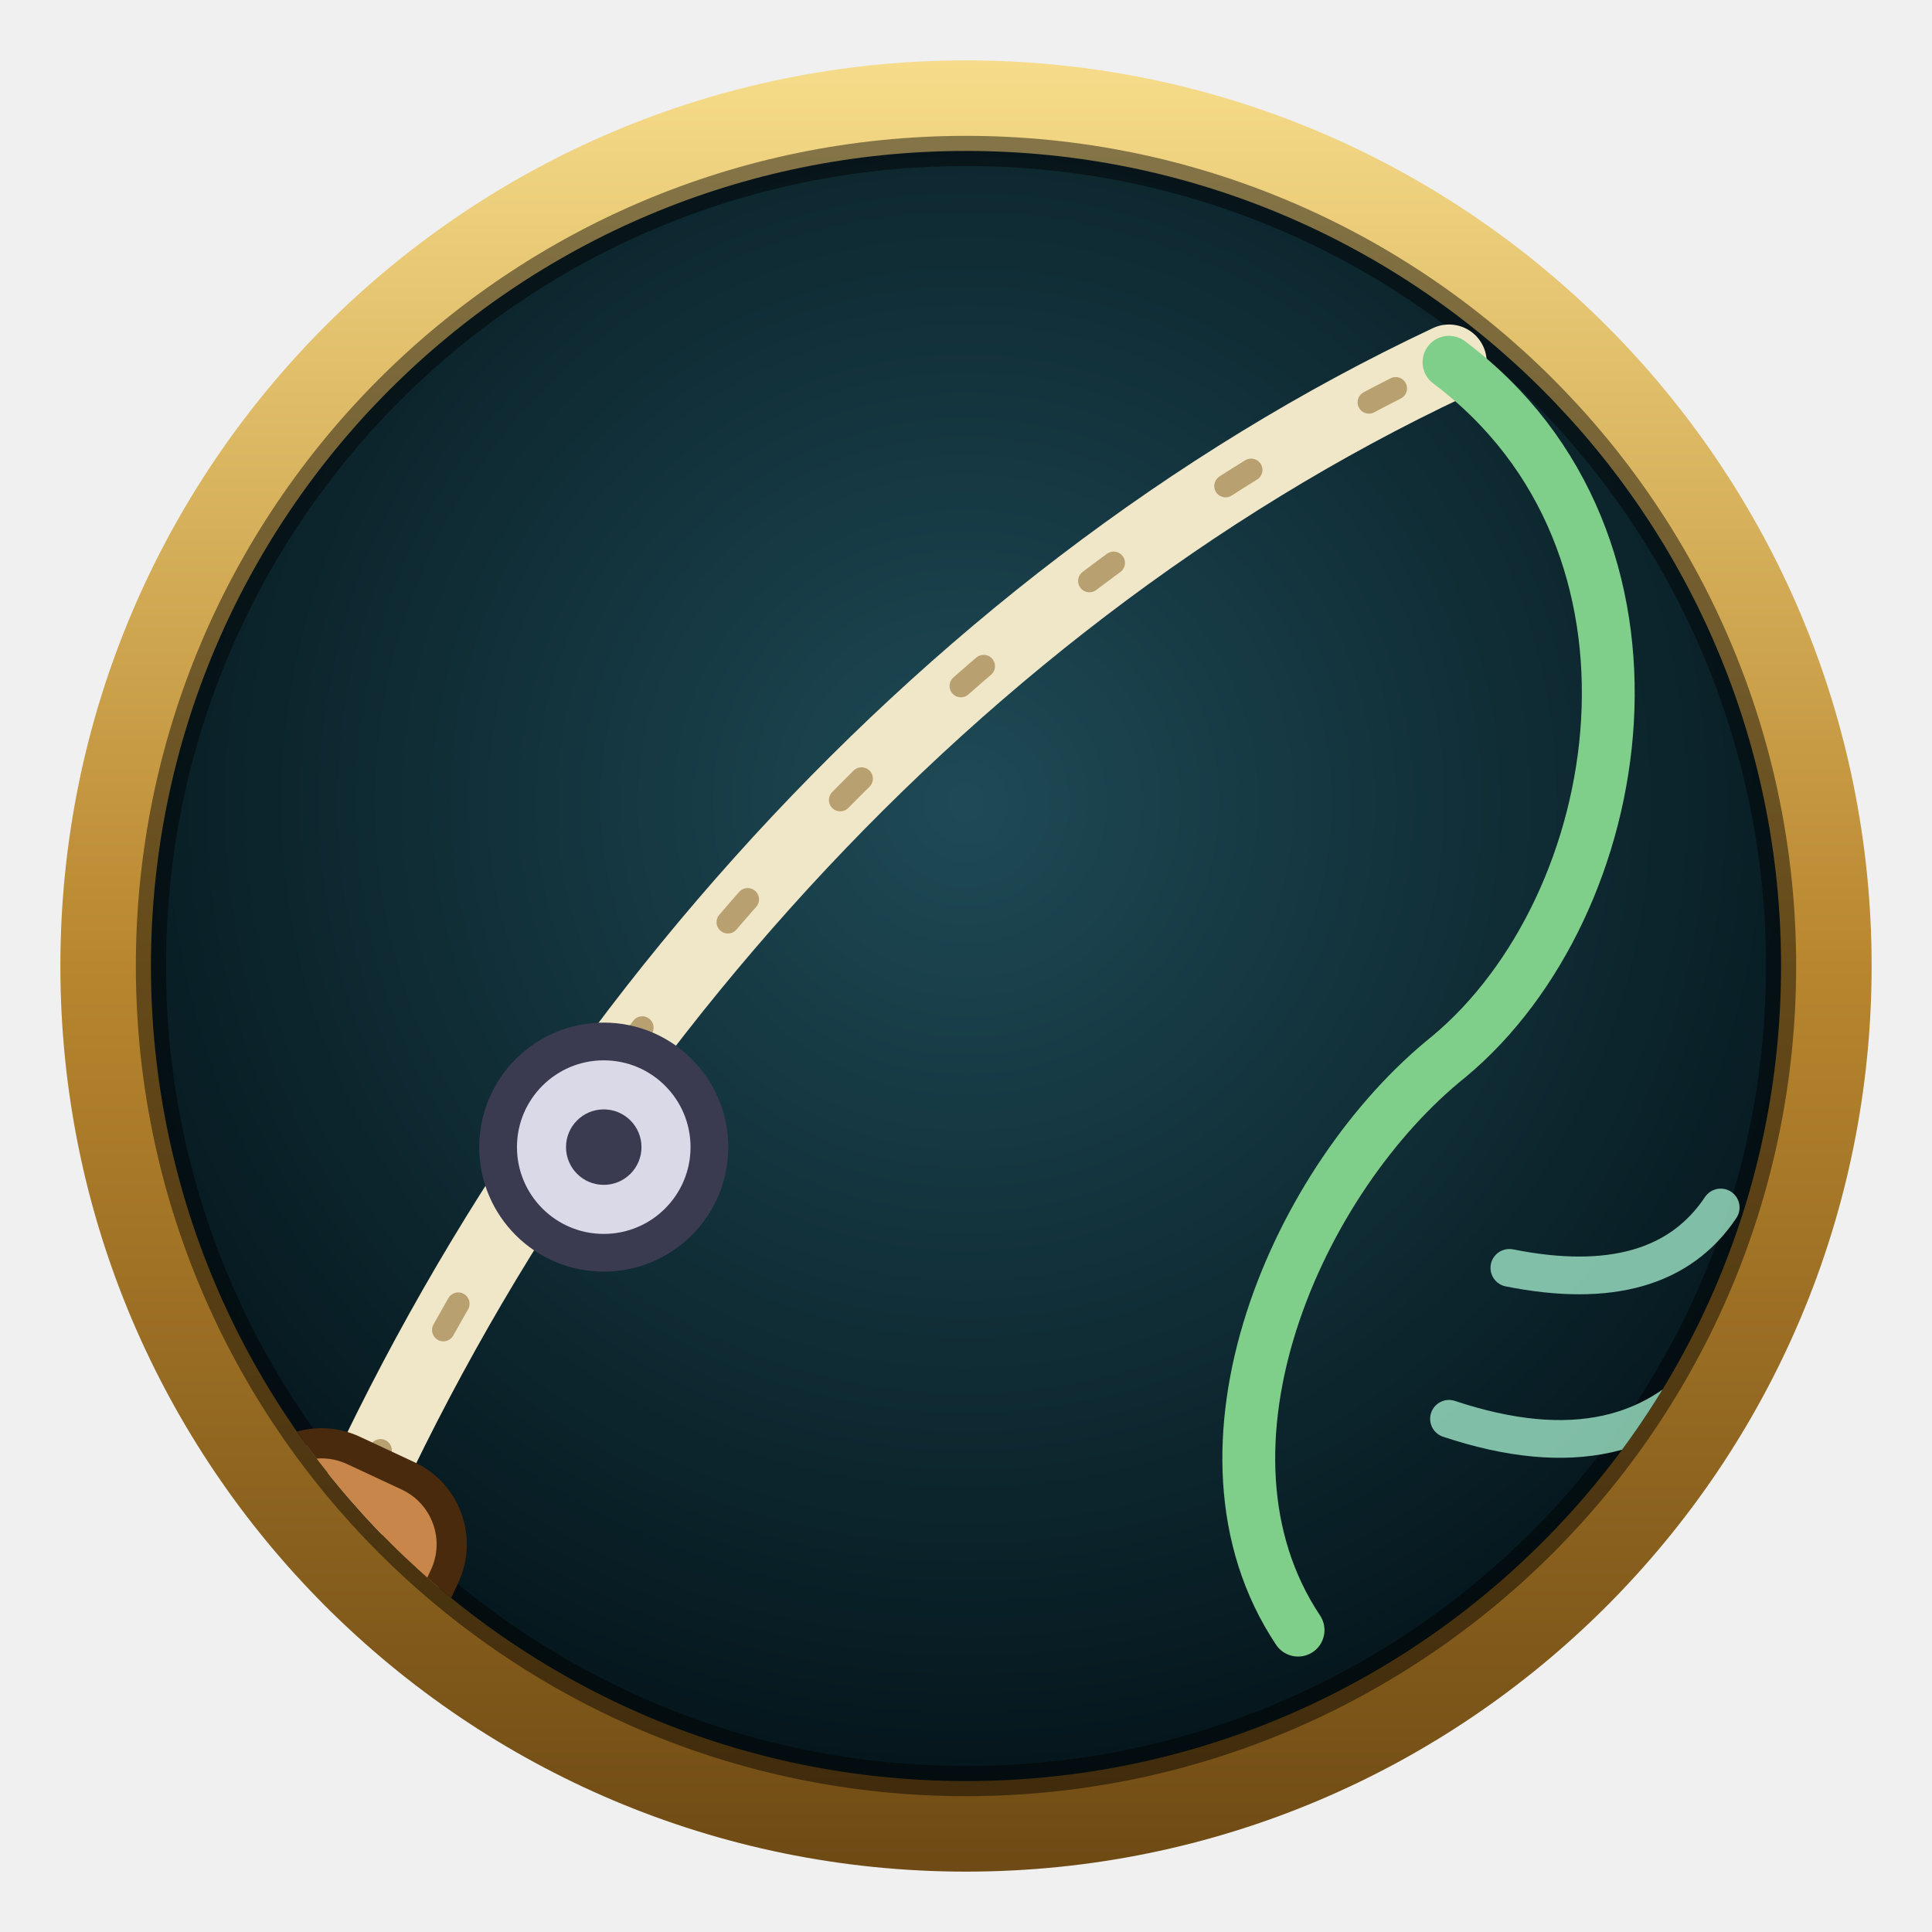
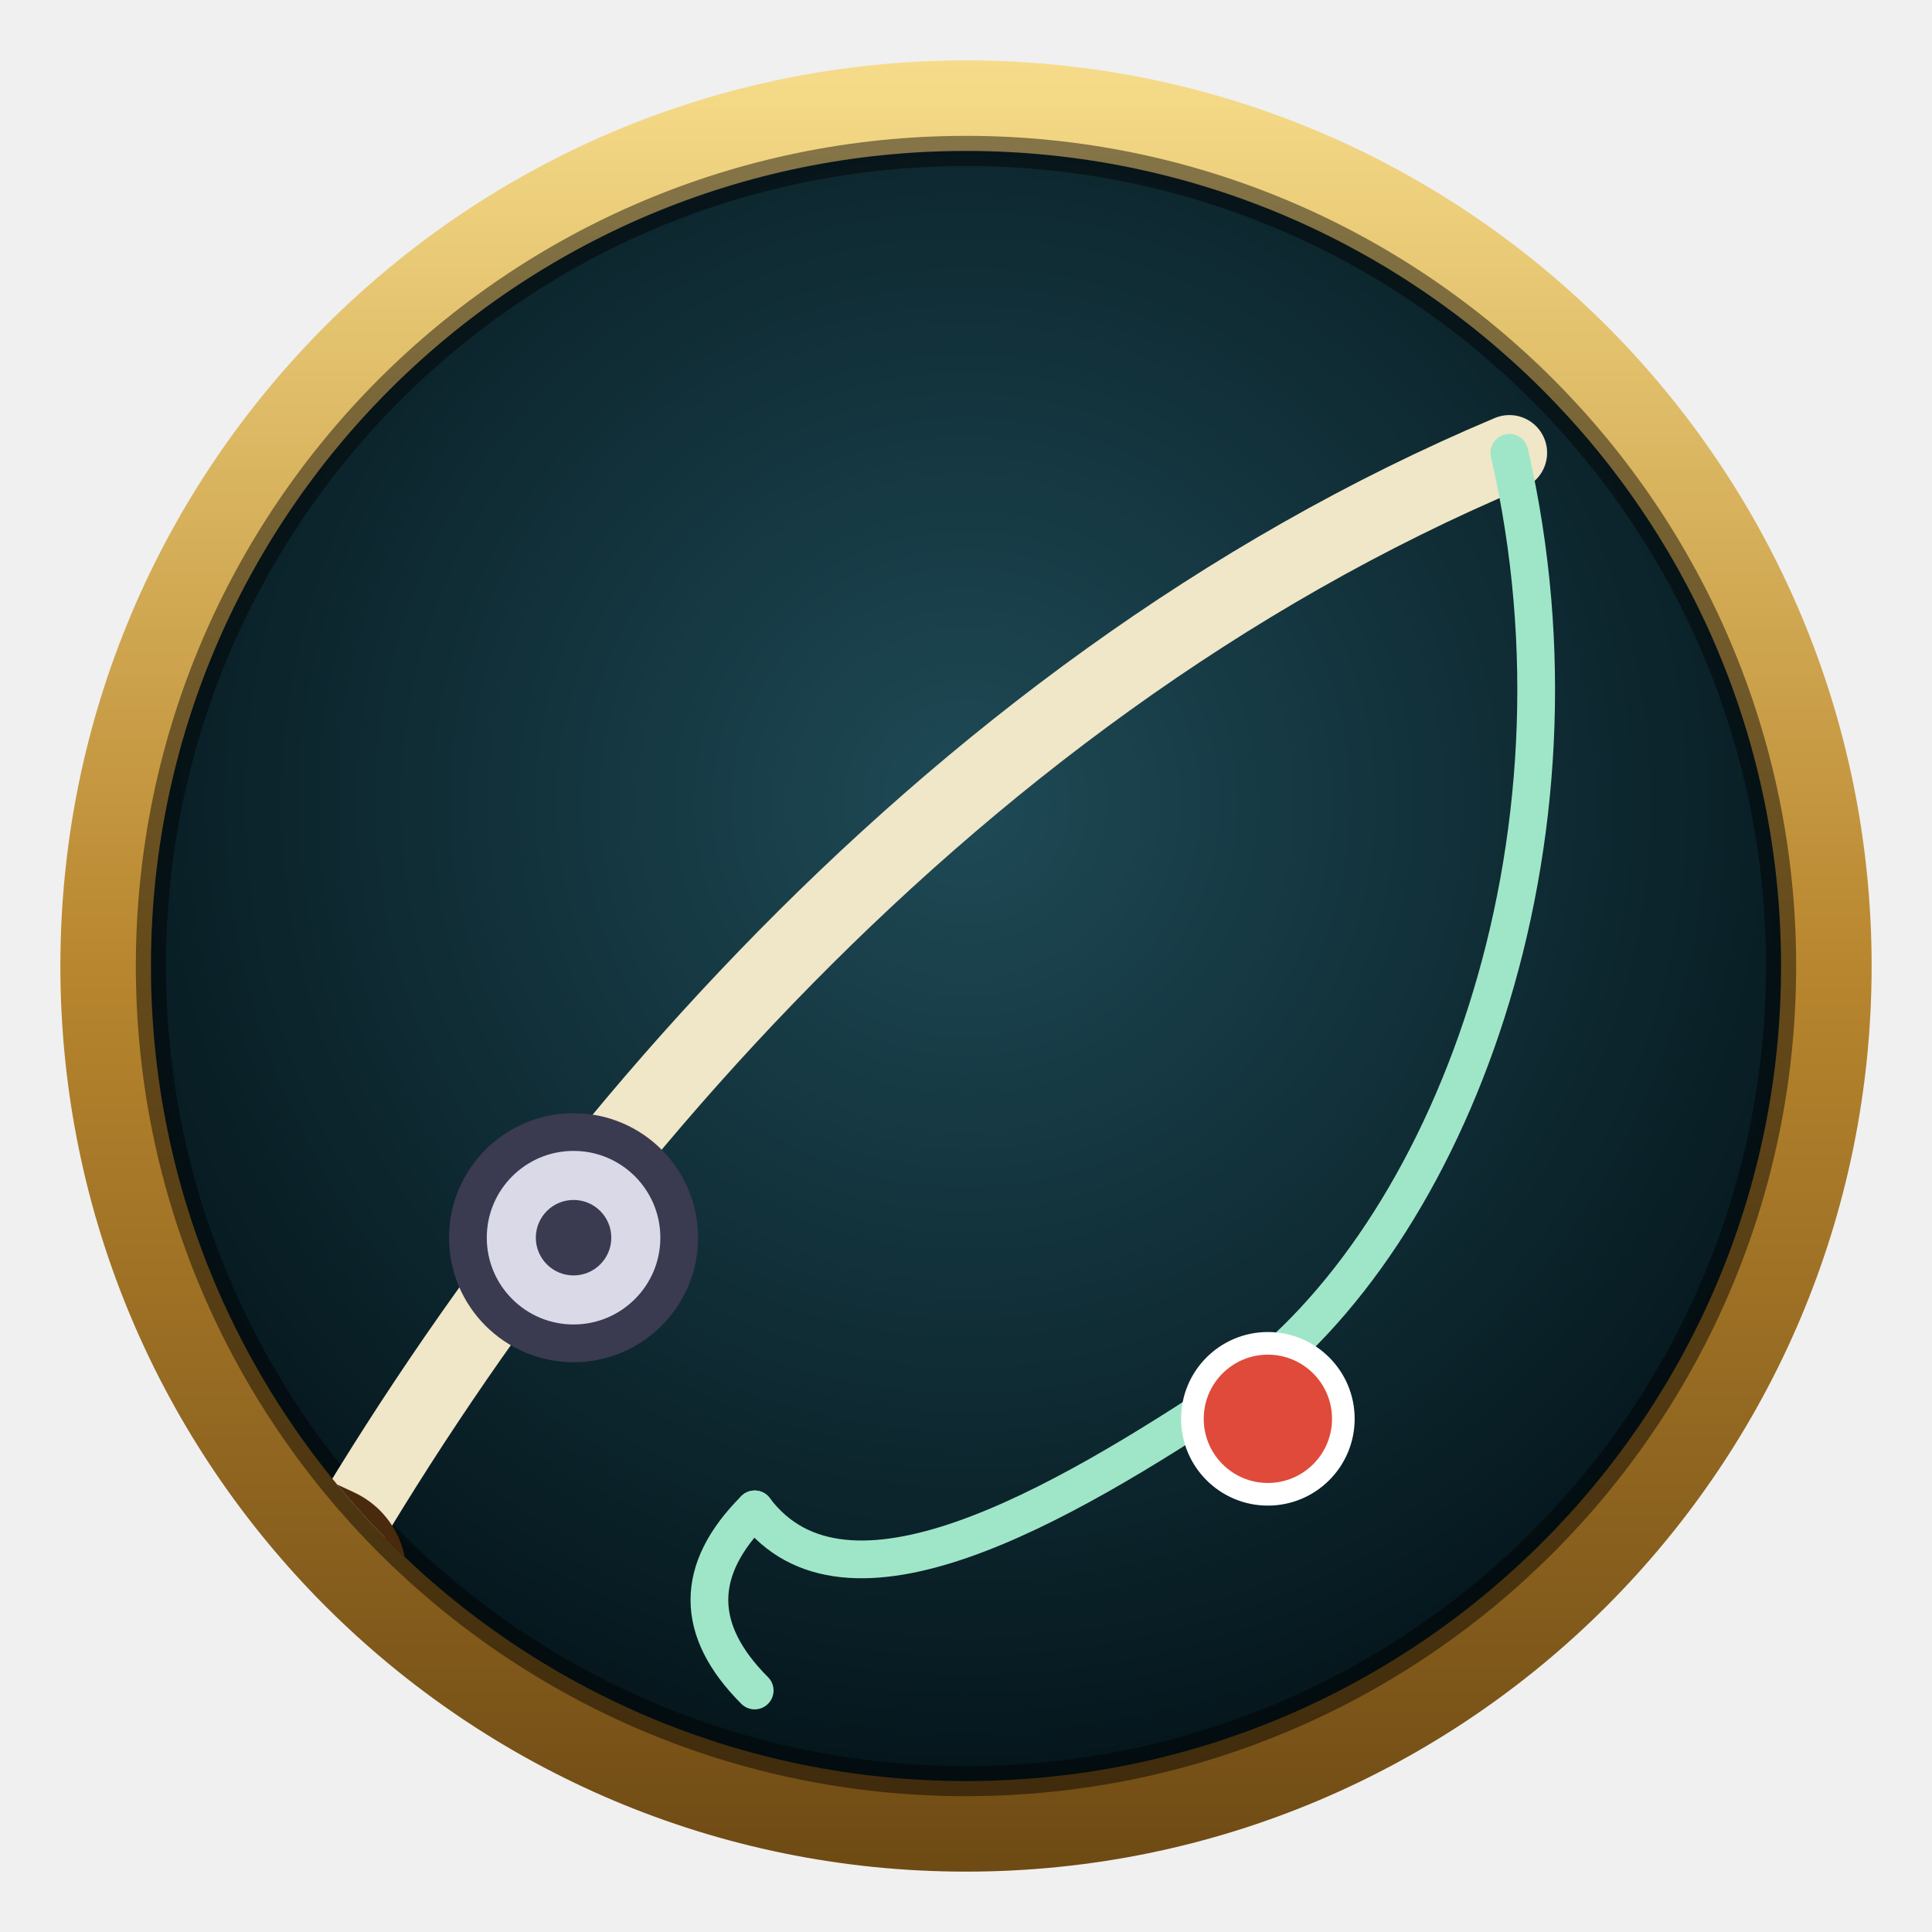
<svg xmlns="http://www.w3.org/2000/svg" width="128" height="128" viewBox="0 0 128 128">
  <defs>
    <radialGradient id="bg" cx="50%" cy="40%" r="62%">
      <stop offset="0" stop-color="#1e4a56" />
      <stop offset="1" stop-color="#04141a" />
    </radialGradient>
    <linearGradient id="rim" x1="0" y1="0" x2="0" y2="1">
      <stop offset="0" stop-color="#f6dc8a" />
      <stop offset="0.5" stop-color="#b8862e" />
      <stop offset="1" stop-color="#6e4a14" />
    </linearGradient>
    <clipPath id="cut">
      <circle cx="64" cy="64" r="54" />
    </clipPath>
  </defs>
  <circle cx="64" cy="64" r="60" fill="url(#rim)" />
  <circle cx="64" cy="64" r="54" fill="url(#bg)" />
  <circle cx="64" cy="64" r="54" fill="none" stroke="#000" stroke-opacity="0.45" stroke-width="2" />
  <g clip-path="url(#cut)">
-     <path d="M20 108 C34 72 62 40 96 24" fill="none" stroke="#f0e6c8" stroke-width="5" stroke-linecap="round" />
-     <path d="M20 108 C34 72 62 40 96 24" fill="none" stroke="#b8a070" stroke-width="1.5" stroke-linecap="round" stroke-dasharray="2 9" />
-     <path d="M96 24 C112 36 108 60 96 70 C86 78 78 96 86 108" fill="none" stroke="#7fcf8a" stroke-width="3.5" stroke-linecap="round" />
+     <path d="M18 110 C34 80 62 46 100 30" fill="none" stroke="#f0e6c8" stroke-width="5" stroke-linecap="round" />
    <g fill="#c8864a" stroke="#4a2a0c" stroke-width="2">
-       <rect x="14" y="96" width="14" height="20" rx="5" transform="rotate(25 21 106)" />
+       <rect x="10" y="98" width="14" height="20" rx="5" transform="rotate(25 17 108)" />
    </g>
-     <circle cx="40" cy="76" r="7" fill="#d9d9e8" stroke="#3a3a50" stroke-width="2.5" />
-     <circle cx="40" cy="76" r="2.5" fill="#3a3a50" />
-     <g fill="none" stroke="#9fe6c8" stroke-width="2.5" stroke-linecap="round" stroke-opacity="0.8">
-       <path d="M100 84 q10 2 14 -4" />
-       <path d="M96 94 q12 4 18 -4" />
-     </g>
+     <circle cx="38" cy="82" r="7" fill="#d9d9e8" stroke="#3a3a50" stroke-width="2.5" />
+     <circle cx="38" cy="82" r="2.5" fill="#3a3a50" />
+     <path d="M100 30 C106 56 96 82 82 92 C70 100 56 108 50 100" fill="none" stroke="#9fe6c8" stroke-width="2.5" stroke-linecap="round" />
+     <path d="M50 100 q-6 6 0 12" fill="none" stroke="#9fe6c8" stroke-width="2.5" stroke-linecap="round" />
+     <circle cx="84" cy="94" r="5" fill="#e04a3a" stroke="#fff" stroke-width="1.5" />
  </g>
</svg>
